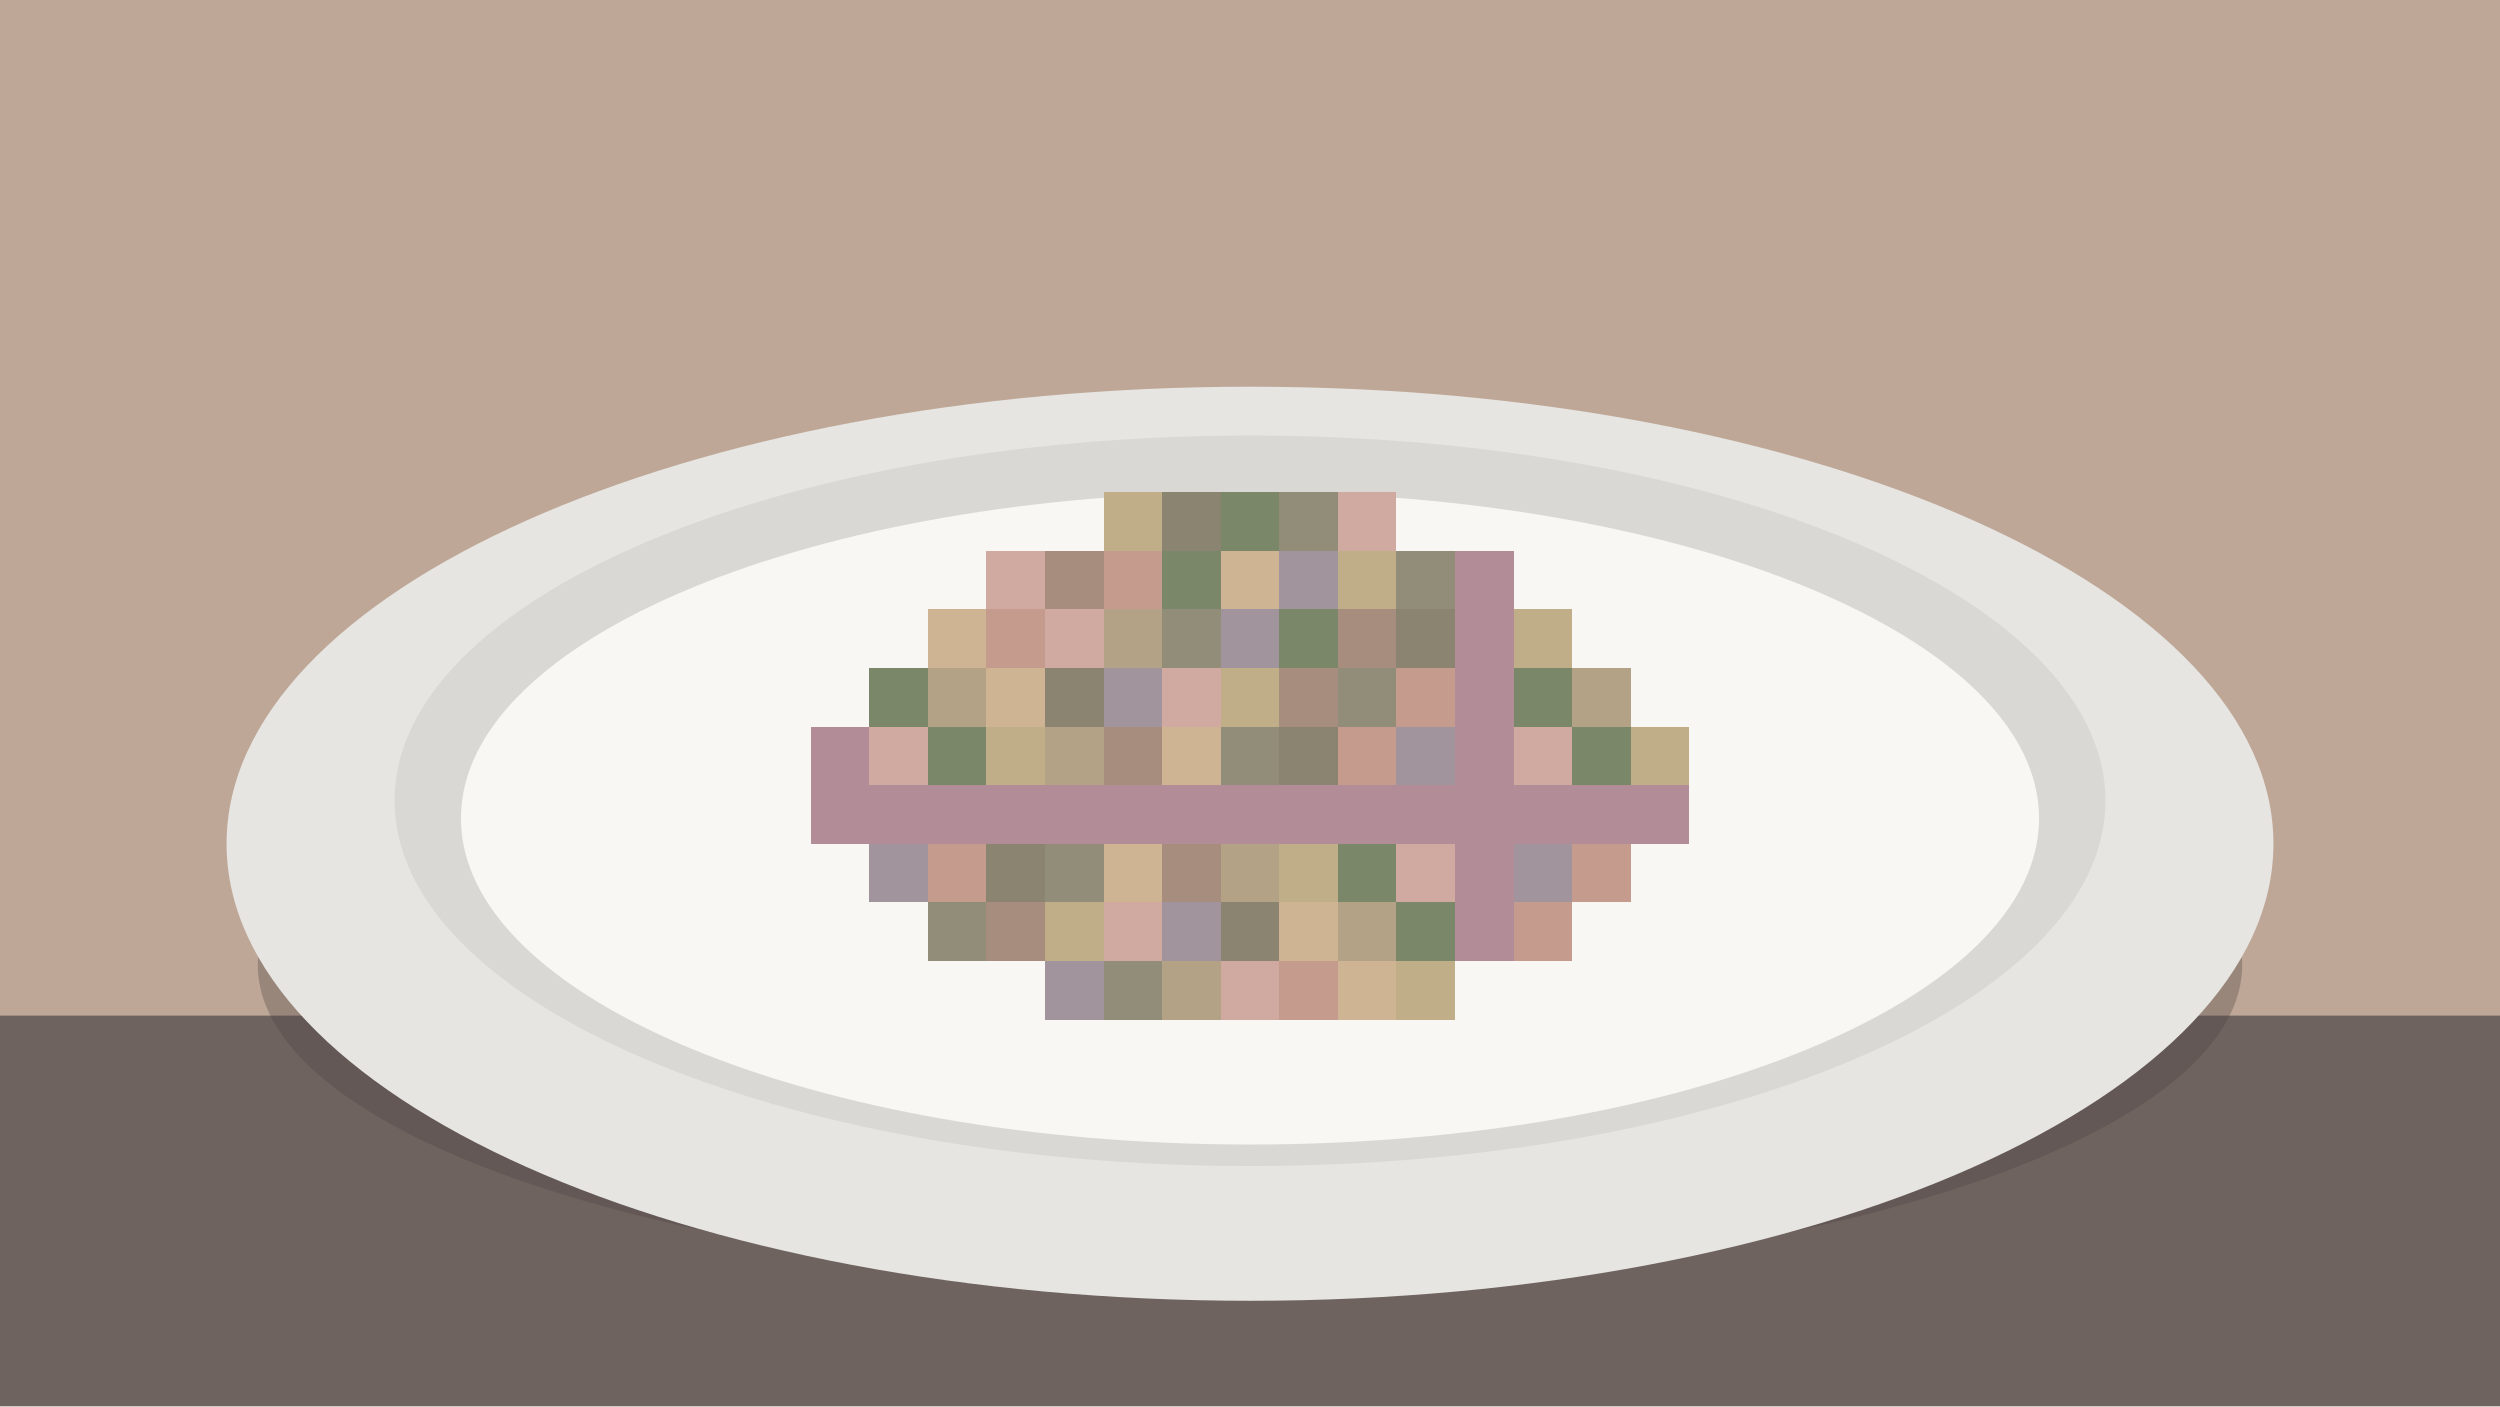
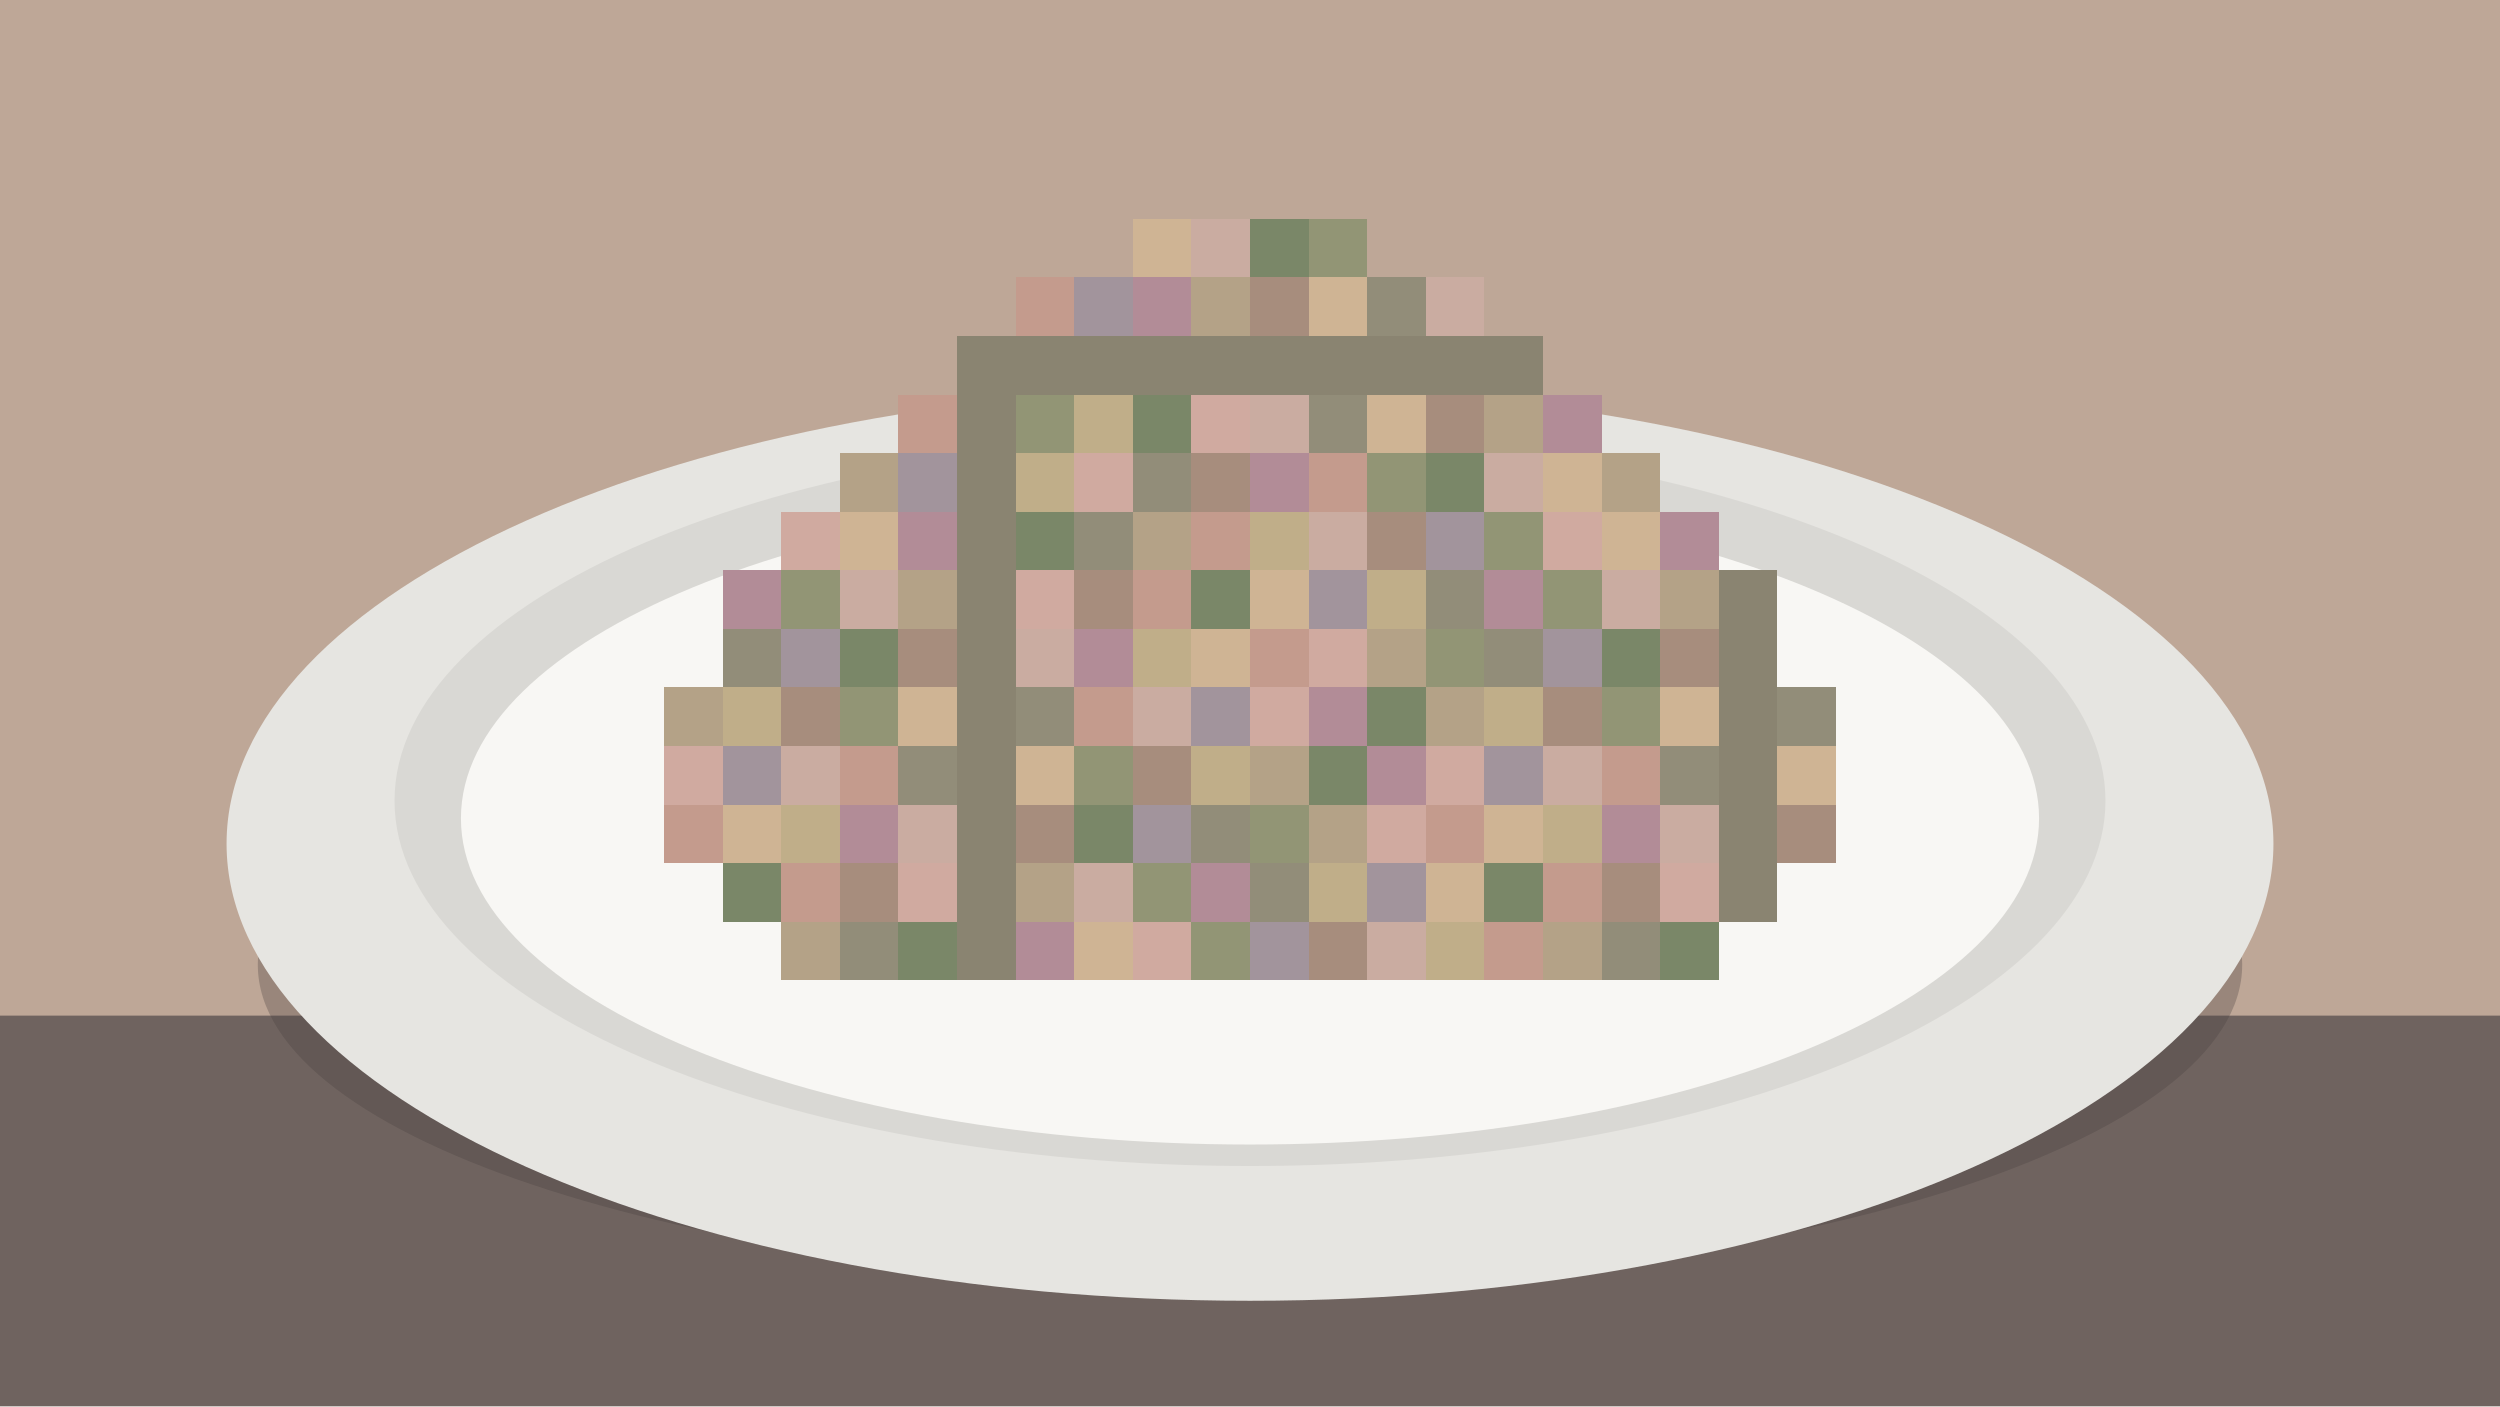
<svg xmlns="http://www.w3.org/2000/svg" viewBox="0 0 1280 720">
  <rect width="1280" height="720" fill="#bea797" />
  <rect y="520" width="1280" height="200" fill="#6f635f" />
  <ellipse cx="640" cy="494" rx="508" ry="163" fill="#48403e" opacity=".32" />
  <ellipse cx="640" cy="432" rx="524" ry="234" fill="#e6e5e1" />
  <ellipse cx="640" cy="410" rx="438" ry="187" fill="#d9d8d4" />
  <ellipse cx="640" cy="419" rx="404" ry="167" fill="#f8f7f4" />
-   <g transform="translate(415 252)" shape-rendering="crispEdges">
-     <rect x="150" y="0" width="30" height="30" fill="#c0ae89" />
-     <rect x="180" y="0" width="30" height="30" fill="#8a8471" />
-     <rect x="210" y="0" width="30" height="30" fill="#7a8768" />
-     <rect x="240" y="0" width="30" height="30" fill="#928d79" />
-     <rect x="270" y="0" width="30" height="30" fill="#d0aaa0" />
-     <rect x="90" y="30" width="30" height="30" fill="#d0aaa0" />
-     <rect x="120" y="30" width="30" height="30" fill="#a78d7d" />
-     <rect x="150" y="30" width="30" height="30" fill="#c49b8d" />
-     <rect x="180" y="30" width="30" height="30" fill="#7a8768" />
-     <rect x="210" y="30" width="30" height="30" fill="#cfb494" />
-     <rect x="240" y="30" width="30" height="30" fill="#a2949c" />
-     <rect x="270" y="30" width="30" height="30" fill="#c0ae89" />
-     <rect x="300" y="30" width="30" height="30" fill="#928d79" />
-     <rect x="330" y="30" width="30" height="30" fill="#b28c97" />
-     <rect x="60" y="60" width="30" height="30" fill="#cfb494" />
-     <rect x="90" y="60" width="30" height="30" fill="#c49b8d" />
-     <rect x="120" y="60" width="30" height="30" fill="#d0aaa0" />
-     <rect x="150" y="60" width="30" height="30" fill="#b4a287" />
-     <rect x="180" y="60" width="30" height="30" fill="#928d79" />
-     <rect x="210" y="60" width="30" height="30" fill="#a2949c" />
-     <rect x="240" y="60" width="30" height="30" fill="#7a8768" />
-     <rect x="270" y="60" width="30" height="30" fill="#a78d7d" />
+   <g transform="translate(340 112)" shape-rendering="crispEdges">
+     <rect x="240" y="0" width="30" height="30" fill="#cfb494" />
+     <rect x="270" y="0" width="30" height="30" fill="#caaca1" />
+     <rect x="300" y="0" width="30" height="30" fill="#7a8768" />
+     <rect x="330" y="0" width="30" height="30" fill="#929575" />
+     <rect x="180" y="30" width="30" height="30" fill="#c49b8d" />
+     <rect x="210" y="30" width="30" height="30" fill="#a2949c" />
+     <rect x="240" y="30" width="30" height="30" fill="#b28c97" />
+     <rect x="270" y="30" width="30" height="30" fill="#b4a287" />
+     <rect x="300" y="30" width="30" height="30" fill="#a78d7d" />
+     <rect x="330" y="30" width="30" height="30" fill="#cfb494" />
+     <rect x="360" y="30" width="30" height="30" fill="#928d79" />
+     <rect x="390" y="30" width="30" height="30" fill="#caaca1" />
+     <rect x="150" y="60" width="30" height="30" fill="#8a8471" />
+     <rect x="180" y="60" width="30" height="30" fill="#8a8471" />
+     <rect x="210" y="60" width="30" height="30" fill="#8a8471" />
+     <rect x="240" y="60" width="30" height="30" fill="#8a8471" />
+     <rect x="270" y="60" width="30" height="30" fill="#8a8471" />
    <rect x="300" y="60" width="30" height="30" fill="#8a8471" />
-     <rect x="330" y="60" width="30" height="30" fill="#b28c97" />
-     <rect x="360" y="60" width="30" height="30" fill="#c0ae89" />
-     <rect x="30" y="90" width="30" height="30" fill="#7a8768" />
-     <rect x="60" y="90" width="30" height="30" fill="#b4a287" />
-     <rect x="90" y="90" width="30" height="30" fill="#cfb494" />
-     <rect x="120" y="90" width="30" height="30" fill="#8a8471" />
-     <rect x="150" y="90" width="30" height="30" fill="#a2949c" />
-     <rect x="180" y="90" width="30" height="30" fill="#d0aaa0" />
+     <rect x="330" y="60" width="30" height="30" fill="#8a8471" />
+     <rect x="360" y="60" width="30" height="30" fill="#8a8471" />
+     <rect x="390" y="60" width="30" height="30" fill="#8a8471" />
+     <rect x="420" y="60" width="30" height="30" fill="#8a8471" />
+     <rect x="120" y="90" width="30" height="30" fill="#c49b8d" />
+     <rect x="150" y="90" width="30" height="30" fill="#8a8471" />
+     <rect x="180" y="90" width="30" height="30" fill="#929575" />
    <rect x="210" y="90" width="30" height="30" fill="#c0ae89" />
-     <rect x="240" y="90" width="30" height="30" fill="#a78d7d" />
-     <rect x="270" y="90" width="30" height="30" fill="#928d79" />
-     <rect x="300" y="90" width="30" height="30" fill="#c49b8d" />
-     <rect x="330" y="90" width="30" height="30" fill="#b28c97" />
-     <rect x="360" y="90" width="30" height="30" fill="#7a8768" />
-     <rect x="390" y="90" width="30" height="30" fill="#b4a287" />
-     <rect x="0" y="120" width="30" height="30" fill="#b28c97" />
-     <rect x="30" y="120" width="30" height="30" fill="#d0aaa0" />
-     <rect x="60" y="120" width="30" height="30" fill="#7a8768" />
-     <rect x="90" y="120" width="30" height="30" fill="#c0ae89" />
-     <rect x="120" y="120" width="30" height="30" fill="#b4a287" />
-     <rect x="150" y="120" width="30" height="30" fill="#a78d7d" />
-     <rect x="180" y="120" width="30" height="30" fill="#cfb494" />
-     <rect x="210" y="120" width="30" height="30" fill="#928d79" />
-     <rect x="240" y="120" width="30" height="30" fill="#8a8471" />
-     <rect x="270" y="120" width="30" height="30" fill="#c49b8d" />
-     <rect x="300" y="120" width="30" height="30" fill="#a2949c" />
-     <rect x="330" y="120" width="30" height="30" fill="#b28c97" />
-     <rect x="360" y="120" width="30" height="30" fill="#d0aaa0" />
+     <rect x="240" y="90" width="30" height="30" fill="#7a8768" />
+     <rect x="270" y="90" width="30" height="30" fill="#d0aaa0" />
+     <rect x="300" y="90" width="30" height="30" fill="#caaca1" />
+     <rect x="330" y="90" width="30" height="30" fill="#928d79" />
+     <rect x="360" y="90" width="30" height="30" fill="#cfb494" />
+     <rect x="390" y="90" width="30" height="30" fill="#a78d7d" />
+     <rect x="420" y="90" width="30" height="30" fill="#b4a287" />
+     <rect x="450" y="90" width="30" height="30" fill="#b28c97" />
+     <rect x="90" y="120" width="30" height="30" fill="#b4a287" />
+     <rect x="120" y="120" width="30" height="30" fill="#a2949c" />
+     <rect x="150" y="120" width="30" height="30" fill="#8a8471" />
+     <rect x="180" y="120" width="30" height="30" fill="#c0ae89" />
+     <rect x="210" y="120" width="30" height="30" fill="#d0aaa0" />
+     <rect x="240" y="120" width="30" height="30" fill="#928d79" />
+     <rect x="270" y="120" width="30" height="30" fill="#a78d7d" />
+     <rect x="300" y="120" width="30" height="30" fill="#b28c97" />
+     <rect x="330" y="120" width="30" height="30" fill="#c49b8d" />
+     <rect x="360" y="120" width="30" height="30" fill="#929575" />
    <rect x="390" y="120" width="30" height="30" fill="#7a8768" />
-     <rect x="420" y="120" width="30" height="30" fill="#c0ae89" />
-     <rect x="0" y="150" width="30" height="30" fill="#b28c97" />
-     <rect x="30" y="150" width="30" height="30" fill="#b28c97" />
-     <rect x="60" y="150" width="30" height="30" fill="#b28c97" />
-     <rect x="90" y="150" width="30" height="30" fill="#b28c97" />
+     <rect x="420" y="120" width="30" height="30" fill="#caaca1" />
+     <rect x="450" y="120" width="30" height="30" fill="#cfb494" />
+     <rect x="480" y="120" width="30" height="30" fill="#b4a287" />
+     <rect x="60" y="150" width="30" height="30" fill="#d0aaa0" />
+     <rect x="90" y="150" width="30" height="30" fill="#cfb494" />
    <rect x="120" y="150" width="30" height="30" fill="#b28c97" />
-     <rect x="150" y="150" width="30" height="30" fill="#b28c97" />
-     <rect x="180" y="150" width="30" height="30" fill="#b28c97" />
-     <rect x="210" y="150" width="30" height="30" fill="#b28c97" />
-     <rect x="240" y="150" width="30" height="30" fill="#b28c97" />
-     <rect x="270" y="150" width="30" height="30" fill="#b28c97" />
-     <rect x="300" y="150" width="30" height="30" fill="#b28c97" />
-     <rect x="330" y="150" width="30" height="30" fill="#b28c97" />
-     <rect x="360" y="150" width="30" height="30" fill="#b28c97" />
-     <rect x="390" y="150" width="30" height="30" fill="#b28c97" />
-     <rect x="420" y="150" width="30" height="30" fill="#b28c97" />
-     <rect x="30" y="180" width="30" height="30" fill="#a2949c" />
-     <rect x="60" y="180" width="30" height="30" fill="#c49b8d" />
-     <rect x="90" y="180" width="30" height="30" fill="#8a8471" />
-     <rect x="120" y="180" width="30" height="30" fill="#928d79" />
-     <rect x="150" y="180" width="30" height="30" fill="#cfb494" />
-     <rect x="180" y="180" width="30" height="30" fill="#a78d7d" />
-     <rect x="210" y="180" width="30" height="30" fill="#b4a287" />
-     <rect x="240" y="180" width="30" height="30" fill="#c0ae89" />
+     <rect x="150" y="150" width="30" height="30" fill="#8a8471" />
+     <rect x="180" y="150" width="30" height="30" fill="#7a8768" />
+     <rect x="210" y="150" width="30" height="30" fill="#928d79" />
+     <rect x="240" y="150" width="30" height="30" fill="#b4a287" />
+     <rect x="270" y="150" width="30" height="30" fill="#c49b8d" />
+     <rect x="300" y="150" width="30" height="30" fill="#c0ae89" />
+     <rect x="330" y="150" width="30" height="30" fill="#caaca1" />
+     <rect x="360" y="150" width="30" height="30" fill="#a78d7d" />
+     <rect x="390" y="150" width="30" height="30" fill="#a2949c" />
+     <rect x="420" y="150" width="30" height="30" fill="#929575" />
+     <rect x="450" y="150" width="30" height="30" fill="#d0aaa0" />
+     <rect x="480" y="150" width="30" height="30" fill="#cfb494" />
+     <rect x="510" y="150" width="30" height="30" fill="#b28c97" />
+     <rect x="30" y="180" width="30" height="30" fill="#b28c97" />
+     <rect x="60" y="180" width="30" height="30" fill="#929575" />
+     <rect x="90" y="180" width="30" height="30" fill="#caaca1" />
+     <rect x="120" y="180" width="30" height="30" fill="#b4a287" />
+     <rect x="150" y="180" width="30" height="30" fill="#8a8471" />
+     <rect x="180" y="180" width="30" height="30" fill="#d0aaa0" />
+     <rect x="210" y="180" width="30" height="30" fill="#a78d7d" />
+     <rect x="240" y="180" width="30" height="30" fill="#c49b8d" />
    <rect x="270" y="180" width="30" height="30" fill="#7a8768" />
-     <rect x="300" y="180" width="30" height="30" fill="#d0aaa0" />
-     <rect x="330" y="180" width="30" height="30" fill="#b28c97" />
-     <rect x="360" y="180" width="30" height="30" fill="#a2949c" />
-     <rect x="390" y="180" width="30" height="30" fill="#c49b8d" />
-     <rect x="60" y="210" width="30" height="30" fill="#928d79" />
-     <rect x="90" y="210" width="30" height="30" fill="#a78d7d" />
-     <rect x="120" y="210" width="30" height="30" fill="#c0ae89" />
-     <rect x="150" y="210" width="30" height="30" fill="#d0aaa0" />
-     <rect x="180" y="210" width="30" height="30" fill="#a2949c" />
-     <rect x="210" y="210" width="30" height="30" fill="#8a8471" />
-     <rect x="240" y="210" width="30" height="30" fill="#cfb494" />
-     <rect x="270" y="210" width="30" height="30" fill="#b4a287" />
-     <rect x="300" y="210" width="30" height="30" fill="#7a8768" />
-     <rect x="330" y="210" width="30" height="30" fill="#b28c97" />
-     <rect x="360" y="210" width="30" height="30" fill="#c49b8d" />
-     <rect x="120" y="240" width="30" height="30" fill="#a2949c" />
-     <rect x="150" y="240" width="30" height="30" fill="#928d79" />
-     <rect x="180" y="240" width="30" height="30" fill="#b4a287" />
-     <rect x="210" y="240" width="30" height="30" fill="#d0aaa0" />
-     <rect x="240" y="240" width="30" height="30" fill="#c49b8d" />
-     <rect x="270" y="240" width="30" height="30" fill="#cfb494" />
-     <rect x="300" y="240" width="30" height="30" fill="#c0ae89" />
+     <rect x="300" y="180" width="30" height="30" fill="#cfb494" />
+     <rect x="330" y="180" width="30" height="30" fill="#a2949c" />
+     <rect x="360" y="180" width="30" height="30" fill="#c0ae89" />
+     <rect x="390" y="180" width="30" height="30" fill="#928d79" />
+     <rect x="420" y="180" width="30" height="30" fill="#b28c97" />
+     <rect x="450" y="180" width="30" height="30" fill="#929575" />
+     <rect x="480" y="180" width="30" height="30" fill="#caaca1" />
+     <rect x="510" y="180" width="30" height="30" fill="#b4a287" />
+     <rect x="540" y="180" width="30" height="30" fill="#8a8471" />
+     <rect x="30" y="210" width="30" height="30" fill="#928d79" />
+     <rect x="60" y="210" width="30" height="30" fill="#a2949c" />
+     <rect x="90" y="210" width="30" height="30" fill="#7a8768" />
+     <rect x="120" y="210" width="30" height="30" fill="#a78d7d" />
+     <rect x="150" y="210" width="30" height="30" fill="#8a8471" />
+     <rect x="180" y="210" width="30" height="30" fill="#caaca1" />
+     <rect x="210" y="210" width="30" height="30" fill="#b28c97" />
+     <rect x="240" y="210" width="30" height="30" fill="#c0ae89" />
+     <rect x="270" y="210" width="30" height="30" fill="#cfb494" />
+     <rect x="300" y="210" width="30" height="30" fill="#c49b8d" />
+     <rect x="330" y="210" width="30" height="30" fill="#d0aaa0" />
+     <rect x="360" y="210" width="30" height="30" fill="#b4a287" />
+     <rect x="390" y="210" width="30" height="30" fill="#929575" />
+     <rect x="420" y="210" width="30" height="30" fill="#928d79" />
+     <rect x="450" y="210" width="30" height="30" fill="#a2949c" />
+     <rect x="480" y="210" width="30" height="30" fill="#7a8768" />
+     <rect x="510" y="210" width="30" height="30" fill="#a78d7d" />
+     <rect x="540" y="210" width="30" height="30" fill="#8a8471" />
+     <rect x="0" y="240" width="30" height="30" fill="#b4a287" />
+     <rect x="30" y="240" width="30" height="30" fill="#c0ae89" />
+     <rect x="60" y="240" width="30" height="30" fill="#a78d7d" />
+     <rect x="90" y="240" width="30" height="30" fill="#929575" />
+     <rect x="120" y="240" width="30" height="30" fill="#cfb494" />
+     <rect x="150" y="240" width="30" height="30" fill="#8a8471" />
+     <rect x="180" y="240" width="30" height="30" fill="#928d79" />
+     <rect x="210" y="240" width="30" height="30" fill="#c49b8d" />
+     <rect x="240" y="240" width="30" height="30" fill="#caaca1" />
+     <rect x="270" y="240" width="30" height="30" fill="#a2949c" />
+     <rect x="300" y="240" width="30" height="30" fill="#d0aaa0" />
+     <rect x="330" y="240" width="30" height="30" fill="#b28c97" />
+     <rect x="360" y="240" width="30" height="30" fill="#7a8768" />
+     <rect x="390" y="240" width="30" height="30" fill="#b4a287" />
+     <rect x="420" y="240" width="30" height="30" fill="#c0ae89" />
+     <rect x="450" y="240" width="30" height="30" fill="#a78d7d" />
+     <rect x="480" y="240" width="30" height="30" fill="#929575" />
+     <rect x="510" y="240" width="30" height="30" fill="#cfb494" />
+     <rect x="540" y="240" width="30" height="30" fill="#8a8471" />
+     <rect x="570" y="240" width="30" height="30" fill="#928d79" />
+     <rect x="0" y="270" width="30" height="30" fill="#d0aaa0" />
+     <rect x="30" y="270" width="30" height="30" fill="#a2949c" />
+     <rect x="60" y="270" width="30" height="30" fill="#caaca1" />
+     <rect x="90" y="270" width="30" height="30" fill="#c49b8d" />
+     <rect x="120" y="270" width="30" height="30" fill="#928d79" />
+     <rect x="150" y="270" width="30" height="30" fill="#8a8471" />
+     <rect x="180" y="270" width="30" height="30" fill="#cfb494" />
+     <rect x="210" y="270" width="30" height="30" fill="#929575" />
+     <rect x="240" y="270" width="30" height="30" fill="#a78d7d" />
+     <rect x="270" y="270" width="30" height="30" fill="#c0ae89" />
+     <rect x="300" y="270" width="30" height="30" fill="#b4a287" />
+     <rect x="330" y="270" width="30" height="30" fill="#7a8768" />
+     <rect x="360" y="270" width="30" height="30" fill="#b28c97" />
+     <rect x="390" y="270" width="30" height="30" fill="#d0aaa0" />
+     <rect x="420" y="270" width="30" height="30" fill="#a2949c" />
+     <rect x="450" y="270" width="30" height="30" fill="#caaca1" />
+     <rect x="480" y="270" width="30" height="30" fill="#c49b8d" />
+     <rect x="510" y="270" width="30" height="30" fill="#928d79" />
+     <rect x="540" y="270" width="30" height="30" fill="#8a8471" />
+     <rect x="570" y="270" width="30" height="30" fill="#cfb494" />
+     <rect x="0" y="300" width="30" height="30" fill="#c49b8d" />
+     <rect x="30" y="300" width="30" height="30" fill="#cfb494" />
+     <rect x="60" y="300" width="30" height="30" fill="#c0ae89" />
+     <rect x="90" y="300" width="30" height="30" fill="#b28c97" />
+     <rect x="120" y="300" width="30" height="30" fill="#caaca1" />
+     <rect x="150" y="300" width="30" height="30" fill="#8a8471" />
+     <rect x="180" y="300" width="30" height="30" fill="#a78d7d" />
+     <rect x="210" y="300" width="30" height="30" fill="#7a8768" />
+     <rect x="240" y="300" width="30" height="30" fill="#a2949c" />
+     <rect x="270" y="300" width="30" height="30" fill="#928d79" />
+     <rect x="300" y="300" width="30" height="30" fill="#929575" />
+     <rect x="330" y="300" width="30" height="30" fill="#b4a287" />
+     <rect x="360" y="300" width="30" height="30" fill="#d0aaa0" />
+     <rect x="390" y="300" width="30" height="30" fill="#c49b8d" />
+     <rect x="420" y="300" width="30" height="30" fill="#cfb494" />
+     <rect x="450" y="300" width="30" height="30" fill="#c0ae89" />
+     <rect x="480" y="300" width="30" height="30" fill="#b28c97" />
+     <rect x="510" y="300" width="30" height="30" fill="#caaca1" />
+     <rect x="540" y="300" width="30" height="30" fill="#8a8471" />
+     <rect x="570" y="300" width="30" height="30" fill="#a78d7d" />
+     <rect x="30" y="330" width="30" height="30" fill="#7a8768" />
+     <rect x="60" y="330" width="30" height="30" fill="#c49b8d" />
+     <rect x="90" y="330" width="30" height="30" fill="#a78d7d" />
+     <rect x="120" y="330" width="30" height="30" fill="#d0aaa0" />
+     <rect x="150" y="330" width="30" height="30" fill="#8a8471" />
+     <rect x="180" y="330" width="30" height="30" fill="#b4a287" />
+     <rect x="210" y="330" width="30" height="30" fill="#caaca1" />
+     <rect x="240" y="330" width="30" height="30" fill="#929575" />
+     <rect x="270" y="330" width="30" height="30" fill="#b28c97" />
+     <rect x="300" y="330" width="30" height="30" fill="#928d79" />
+     <rect x="330" y="330" width="30" height="30" fill="#c0ae89" />
+     <rect x="360" y="330" width="30" height="30" fill="#a2949c" />
+     <rect x="390" y="330" width="30" height="30" fill="#cfb494" />
+     <rect x="420" y="330" width="30" height="30" fill="#7a8768" />
+     <rect x="450" y="330" width="30" height="30" fill="#c49b8d" />
+     <rect x="480" y="330" width="30" height="30" fill="#a78d7d" />
+     <rect x="510" y="330" width="30" height="30" fill="#d0aaa0" />
+     <rect x="540" y="330" width="30" height="30" fill="#8a8471" />
+     <rect x="60" y="360" width="30" height="30" fill="#b4a287" />
+     <rect x="90" y="360" width="30" height="30" fill="#928d79" />
+     <rect x="120" y="360" width="30" height="30" fill="#7a8768" />
+     <rect x="150" y="360" width="30" height="30" fill="#8a8471" />
+     <rect x="180" y="360" width="30" height="30" fill="#b28c97" />
+     <rect x="210" y="360" width="30" height="30" fill="#cfb494" />
+     <rect x="240" y="360" width="30" height="30" fill="#d0aaa0" />
+     <rect x="270" y="360" width="30" height="30" fill="#929575" />
+     <rect x="300" y="360" width="30" height="30" fill="#a2949c" />
+     <rect x="330" y="360" width="30" height="30" fill="#a78d7d" />
+     <rect x="360" y="360" width="30" height="30" fill="#caaca1" />
+     <rect x="390" y="360" width="30" height="30" fill="#c0ae89" />
+     <rect x="420" y="360" width="30" height="30" fill="#c49b8d" />
+     <rect x="450" y="360" width="30" height="30" fill="#b4a287" />
+     <rect x="480" y="360" width="30" height="30" fill="#928d79" />
+     <rect x="510" y="360" width="30" height="30" fill="#7a8768" />
  </g>
</svg>
